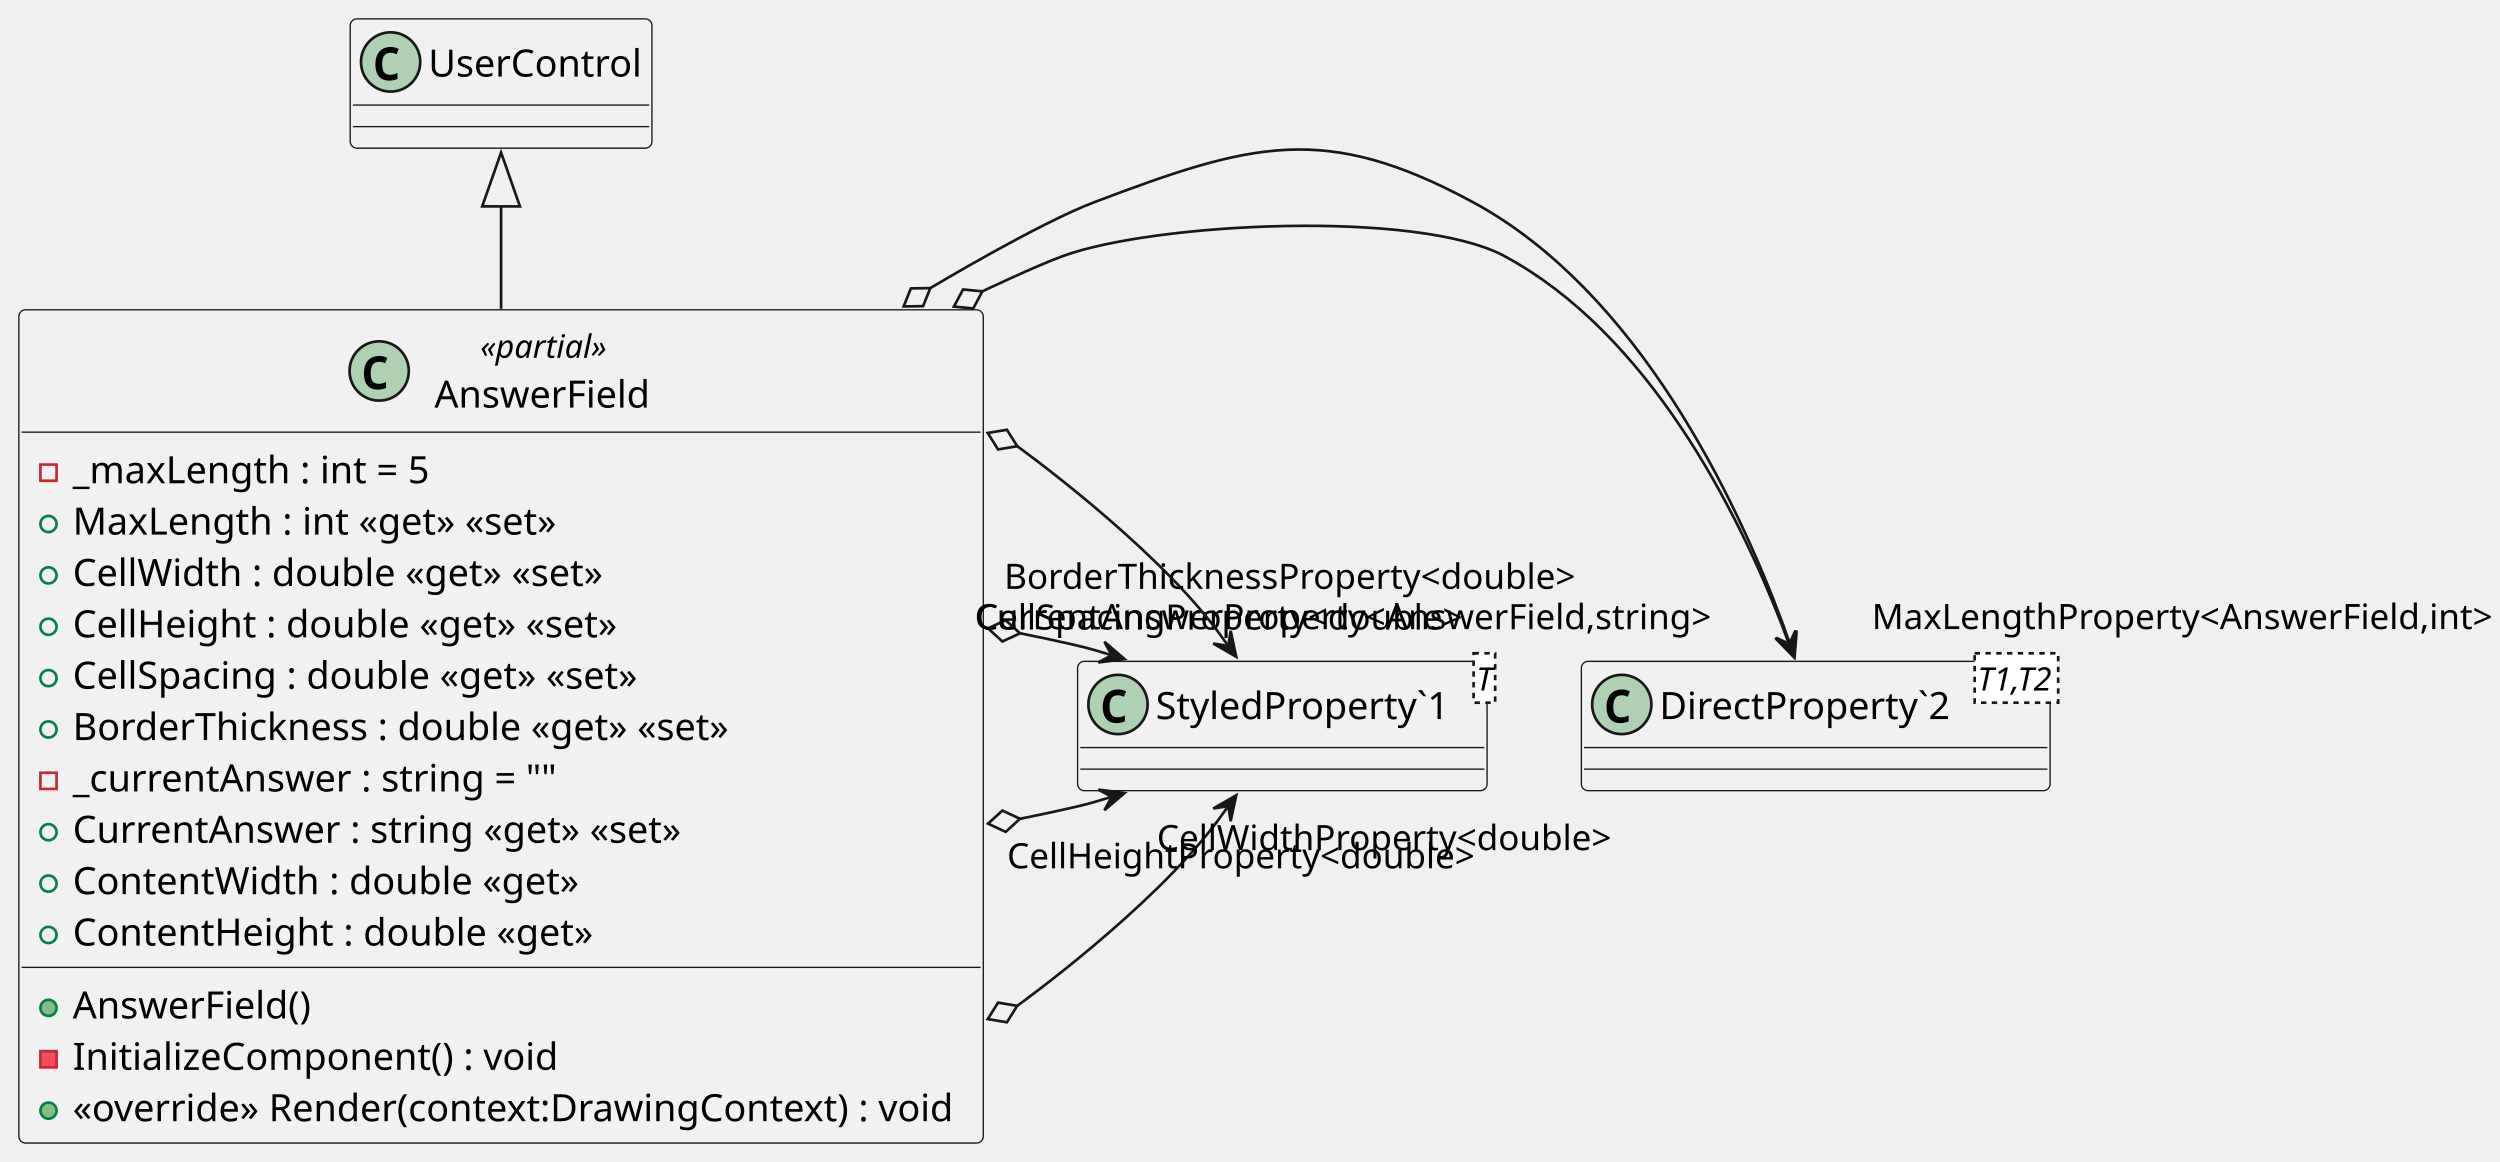
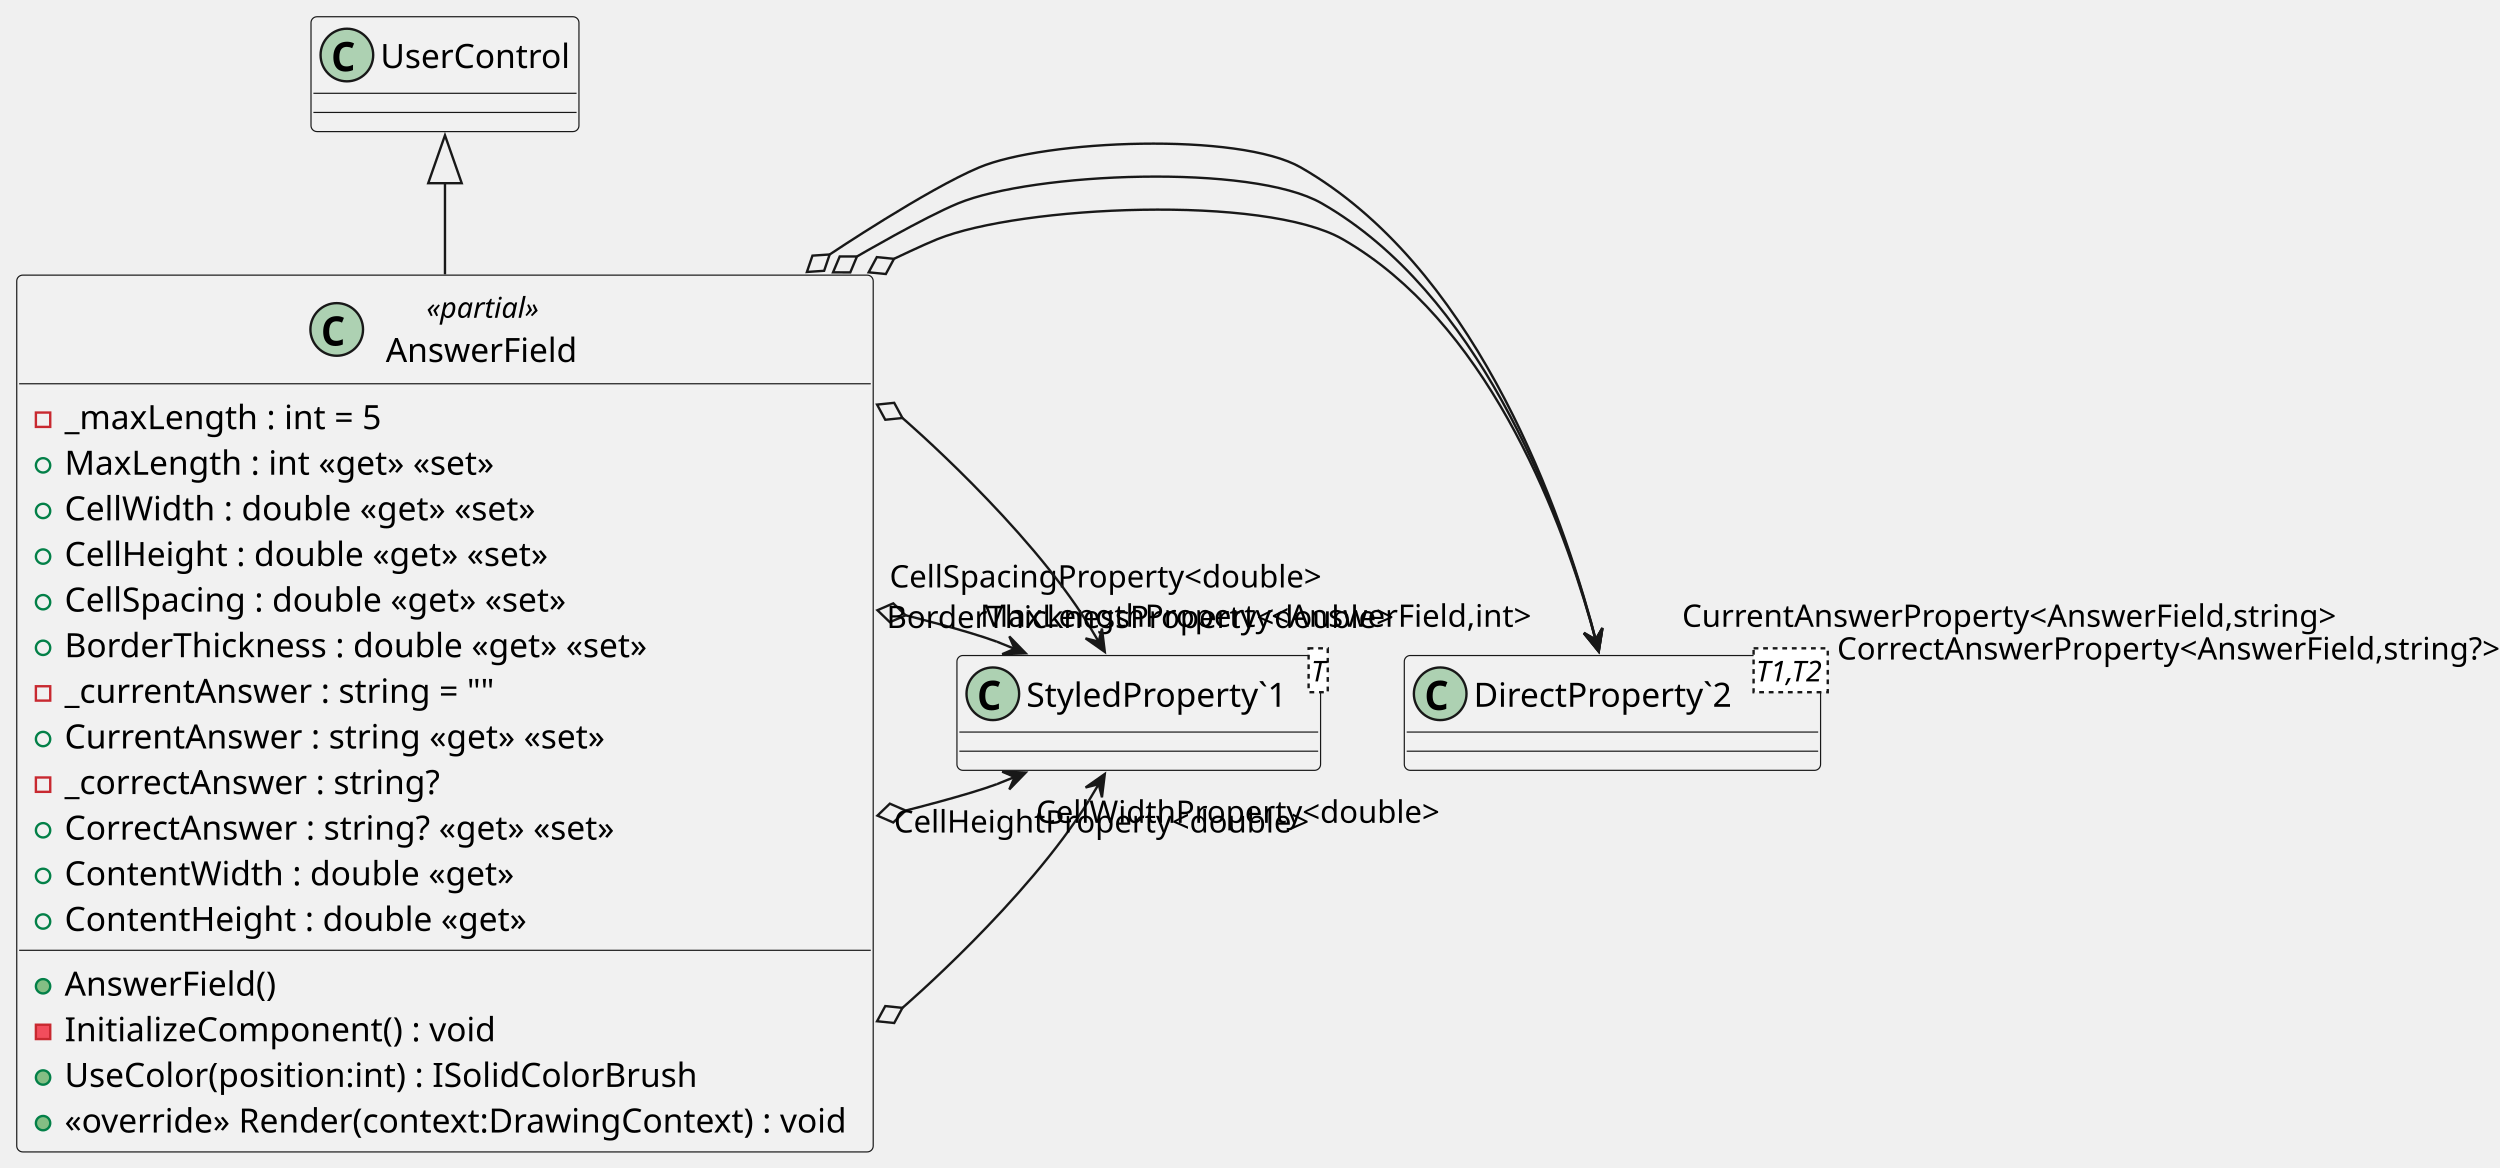
- <svg xmlns="http://www.w3.org/2000/svg" contentStyleType="text/css" height="431px" preserveAspectRatio="none" style="width:928px;height:431px;background:#FFFFFF;" version="1.1" viewBox="0 0 928 431" width="928px" zoomAndPan="magnify">
+ <svg xmlns="http://www.w3.org/2000/svg" contentStyleType="text/css" height="488px" preserveAspectRatio="none" style="width:1045px;height:488px;background:#FFFFFF;" version="1.1" viewBox="0 0 1045 488" width="1045px" zoomAndPan="magnify">
  <defs />
  <g>
    <g id="elem_AnswerField">
-       <rect codeLine="1" fill="#F1F1F1" height="309.295" id="AnswerField" rx="2.5" ry="2.5" style="stroke:#181818;stroke-width:0.5;" width="358" x="7" y="115" />
+       <rect codeLine="1" fill="#F1F1F1" height="366.499" id="AnswerField" rx="2.5" ry="2.5" style="stroke:#181818;stroke-width:0.5;" width="358" x="7" y="115" />
      <ellipse cx="140.75" cy="137.706" fill="#ADD1B2" rx="11" ry="11" style="stroke:#181818;stroke-width:1.0;" />
      <path d="M140.219,144.628 Q138.469,144.628 137.328,143.893 Q136.203,143.143 135.641,141.8 Q135.094,140.44 135.094,138.643 Q135.094,136.612 135.75,135.159 Q136.406,133.706 137.688,132.925 Q138.969,132.143 140.844,132.143 Q141.734,132.143 142.406,132.331 Q143.078,132.503 143.766,132.847 L142.953,134.862 Q142.328,134.55 141.781,134.425 Q141.25,134.3 140.766,134.3 Q139.594,134.3 138.891,134.831 Q138.188,135.362 137.891,136.315 Q137.594,137.268 137.594,138.534 Q137.594,140.55 138.312,141.518 Q139.031,142.472 140.625,142.472 Q141.219,142.472 141.844,142.315 Q142.469,142.159 143.297,141.784 L143.297,144.003 Q142.562,144.315 141.766,144.472 Q140.984,144.628 140.219,144.628 Z " fill="#000000" />
      <text fill="#000000" font-family="sans-serif" font-size="12" font-style="italic" lengthAdjust="spacing" textLength="48" x="178.25" y="132.828">«partial»</text>
      <text fill="#000000" font-family="sans-serif" font-size="14" lengthAdjust="spacing" textLength="82" x="161.25" y="151.31">AnswerField</text>
      <line style="stroke:#181818;stroke-width:0.5;" x1="8" x2="364" y1="160.412" y2="160.412" />
      <rect fill="none" height="6" style="stroke:#C82930;stroke-width:1.0;" width="6" x="15" y="172.446" />
      <text fill="#000000" font-family="sans-serif" font-size="14" lengthAdjust="spacing" textLength="135" x="27" y="179.378">_maxLength : int = 5</text>
      <ellipse cx="18" cy="194.514" fill="none" rx="3" ry="3" style="stroke:#038048;stroke-width:1.0;" />
      <text fill="#000000" font-family="sans-serif" font-size="14" lengthAdjust="spacing" textLength="183" x="27" y="198.446">MaxLength : int «get» «set»</text>
      <ellipse cx="18" cy="213.582" fill="none" rx="3" ry="3" style="stroke:#038048;stroke-width:1.0;" />
      <text fill="#000000" font-family="sans-serif" font-size="14" lengthAdjust="spacing" textLength="202" x="27" y="217.514">CellWidth : double «get» «set»</text>
      <ellipse cx="18" cy="232.65" fill="none" rx="3" ry="3" style="stroke:#038048;stroke-width:1.0;" />
      <text fill="#000000" font-family="sans-serif" font-size="14" lengthAdjust="spacing" textLength="207" x="27" y="236.582">CellHeight : double «get» «set»</text>
      <ellipse cx="18" cy="251.718" fill="none" rx="3" ry="3" style="stroke:#038048;stroke-width:1.0;" />
      <text fill="#000000" font-family="sans-serif" font-size="14" lengthAdjust="spacing" textLength="216" x="27" y="255.65">CellSpacing : double «get» «set»</text>
      <ellipse cx="18" cy="270.786" fill="none" rx="3" ry="3" style="stroke:#038048;stroke-width:1.0;" />
      <text fill="#000000" font-family="sans-serif" font-size="14" lengthAdjust="spacing" textLength="249" x="27" y="274.718">BorderThickness : double «get» «set»</text>
      <rect fill="none" height="6" style="stroke:#C82930;stroke-width:1.0;" width="6" x="15" y="286.853" />
      <text fill="#000000" font-family="sans-serif" font-size="14" lengthAdjust="spacing" textLength="186" x="27" y="293.786">_currentAnswer : string = ""</text>
      <ellipse cx="18" cy="308.921" fill="none" rx="3" ry="3" style="stroke:#038048;stroke-width:1.0;" />
      <text fill="#000000" font-family="sans-serif" font-size="14" lengthAdjust="spacing" textLength="232" x="27" y="312.853">CurrentAnswer : string «get» «set»</text>
-       <ellipse cx="18" cy="327.989" fill="none" rx="3" ry="3" style="stroke:#038048;stroke-width:1.0;" />
-       <text fill="#000000" font-family="sans-serif" font-size="14" lengthAdjust="spacing" textLength="192" x="27" y="331.921">ContentWidth : double «get»</text>
+       <rect fill="none" height="6" style="stroke:#C82930;stroke-width:1.0;" width="6" x="15" y="324.989" />
+       <text fill="#000000" font-family="sans-serif" font-size="14" lengthAdjust="spacing" textLength="161" x="27" y="331.921">_correctAnswer : string?</text>
      <ellipse cx="18" cy="347.057" fill="none" rx="3" ry="3" style="stroke:#038048;stroke-width:1.0;" />
-       <text fill="#000000" font-family="sans-serif" font-size="14" lengthAdjust="spacing" textLength="197" x="27" y="350.989">ContentHeight : double «get»</text>
-       <line style="stroke:#181818;stroke-width:0.5;" x1="8" x2="364" y1="359.091" y2="359.091" />
-       <ellipse cx="18" cy="374.125" fill="#84BE84" rx="3" ry="3" style="stroke:#038048;stroke-width:1.0;" />
-       <text fill="#000000" font-family="sans-serif" font-size="14" lengthAdjust="spacing" textLength="90" x="27" y="378.057">AnswerField()</text>
-       <rect fill="#F24D5C" height="6" style="stroke:#C82930;stroke-width:1.0;" width="6" x="15" y="390.193" />
-       <text fill="#000000" font-family="sans-serif" font-size="14" lengthAdjust="spacing" textLength="184" x="27" y="397.125">InitializeComponent() : void</text>
+       <text fill="#000000" font-family="sans-serif" font-size="14" lengthAdjust="spacing" textLength="235" x="27" y="350.989">CorrectAnswer : string? «get» «set»</text>
+       <ellipse cx="18" cy="366.125" fill="none" rx="3" ry="3" style="stroke:#038048;stroke-width:1.0;" />
+       <text fill="#000000" font-family="sans-serif" font-size="14" lengthAdjust="spacing" textLength="192" x="27" y="370.057">ContentWidth : double «get»</text>
+       <ellipse cx="18" cy="385.193" fill="none" rx="3" ry="3" style="stroke:#038048;stroke-width:1.0;" />
+       <text fill="#000000" font-family="sans-serif" font-size="14" lengthAdjust="spacing" textLength="197" x="27" y="389.125">ContentHeight : double «get»</text>
+       <line style="stroke:#181818;stroke-width:0.5;" x1="8" x2="364" y1="397.227" y2="397.227" />
      <ellipse cx="18" cy="412.261" fill="#84BE84" rx="3" ry="3" style="stroke:#038048;stroke-width:1.0;" />
-       <text fill="#000000" font-family="sans-serif" font-size="14" lengthAdjust="spacing" textLength="332" x="27" y="416.193">«override» Render(context:DrawingContext) : void</text>
+       <text fill="#000000" font-family="sans-serif" font-size="14" lengthAdjust="spacing" textLength="90" x="27" y="416.193">AnswerField()</text>
+       <rect fill="#F24D5C" height="6" style="stroke:#C82930;stroke-width:1.0;" width="6" x="15" y="428.329" />
+       <text fill="#000000" font-family="sans-serif" font-size="14" lengthAdjust="spacing" textLength="184" x="27" y="435.261">InitializeComponent() : void</text>
+       <ellipse cx="18" cy="450.397" fill="#84BE84" rx="3" ry="3" style="stroke:#038048;stroke-width:1.0;" />
+       <text fill="#000000" font-family="sans-serif" font-size="14" lengthAdjust="spacing" textLength="269" x="27" y="454.329">UseColor(position:int) : ISolidColorBrush</text>
+       <ellipse cx="18" cy="469.465" fill="#84BE84" rx="3" ry="3" style="stroke:#038048;stroke-width:1.0;" />
+       <text fill="#000000" font-family="sans-serif" font-size="14" lengthAdjust="spacing" textLength="332" x="27" y="473.397">«override» Render(context:DrawingContext) : void</text>
    </g>
    <g id="elem_DirectProperty`2">
-       <rect codeLine="16" fill="#F1F1F1" height="48" id="DirectProperty`2" rx="2.5" ry="2.5" style="stroke:#181818;stroke-width:0.5;" width="174" x="587" y="245.5" />
-       <ellipse cx="602" cy="261.5" fill="#ADD1B2" rx="11" ry="11" style="stroke:#181818;stroke-width:1.0;" />
-       <path d="M601.469,268.422 Q599.719,268.422 598.578,267.688 Q597.453,266.938 596.891,265.594 Q596.344,264.234 596.344,262.438 Q596.344,260.406 597,258.953 Q597.656,257.5 598.938,256.719 Q600.219,255.938 602.094,255.938 Q602.984,255.938 603.656,256.125 Q604.328,256.297 605.016,256.641 L604.203,258.656 Q603.578,258.344 603.031,258.219 Q602.5,258.094 602.016,258.094 Q600.844,258.094 600.141,258.625 Q599.438,259.156 599.141,260.109 Q598.844,261.062 598.844,262.328 Q598.844,264.344 599.562,265.312 Q600.281,266.266 601.875,266.266 Q602.469,266.266 603.094,266.109 Q603.719,265.953 604.547,265.578 L604.547,267.797 Q603.812,268.109 603.016,268.266 Q602.234,268.422 601.469,268.422 Z " fill="#000000" />
-       <text fill="#000000" font-family="sans-serif" font-size="14" lengthAdjust="spacing" textLength="109" x="616" y="266.932">DirectProperty`2</text>
-       <rect fill="#FFFFFF" height="18.344" style="stroke:#181818;stroke-width:1.0;stroke-dasharray:2.0,2.0;" width="31" x="733" y="242.5" />
-       <text fill="#000000" font-family="sans-serif" font-size="12" font-style="italic" lengthAdjust="spacing" textLength="29" x="734" y="256.328">T1,T2</text>
-       <line style="stroke:#181818;stroke-width:0.5;" x1="588" x2="760" y1="277.5" y2="277.5" />
-       <line style="stroke:#181818;stroke-width:0.5;" x1="588" x2="760" y1="285.5" y2="285.5" />
+       <rect codeLine="19" fill="#F1F1F1" height="48" id="DirectProperty`2" rx="2.5" ry="2.5" style="stroke:#181818;stroke-width:0.5;" width="174" x="587" y="274" />
+       <ellipse cx="602" cy="290" fill="#ADD1B2" rx="11" ry="11" style="stroke:#181818;stroke-width:1.0;" />
+       <path d="M601.469,296.922 Q599.719,296.922 598.578,296.188 Q597.453,295.438 596.891,294.094 Q596.344,292.734 596.344,290.938 Q596.344,288.906 597,287.453 Q597.656,286 598.938,285.219 Q600.219,284.438 602.094,284.438 Q602.984,284.438 603.656,284.625 Q604.328,284.797 605.016,285.141 L604.203,287.156 Q603.578,286.844 603.031,286.719 Q602.5,286.594 602.016,286.594 Q600.844,286.594 600.141,287.125 Q599.438,287.656 599.141,288.609 Q598.844,289.562 598.844,290.828 Q598.844,292.844 599.562,293.812 Q600.281,294.766 601.875,294.766 Q602.469,294.766 603.094,294.609 Q603.719,294.453 604.547,294.078 L604.547,296.297 Q603.812,296.609 603.016,296.766 Q602.234,296.922 601.469,296.922 Z " fill="#000000" />
+       <text fill="#000000" font-family="sans-serif" font-size="14" lengthAdjust="spacing" textLength="109" x="616" y="295.432">DirectProperty`2</text>
+       <rect fill="#FFFFFF" height="18.344" style="stroke:#181818;stroke-width:1.0;stroke-dasharray:2.0,2.0;" width="31" x="733" y="271" />
+       <text fill="#000000" font-family="sans-serif" font-size="12" font-style="italic" lengthAdjust="spacing" textLength="29" x="734" y="284.828">T1,T2</text>
+       <line style="stroke:#181818;stroke-width:0.5;" x1="588" x2="760" y1="306" y2="306" />
+       <line style="stroke:#181818;stroke-width:0.5;" x1="588" x2="760" y1="314" y2="314" />
    </g>
    <g id="elem_StyledProperty`1">
-       <rect codeLine="18" fill="#F1F1F1" height="48" id="StyledProperty`1" rx="2.5" ry="2.5" style="stroke:#181818;stroke-width:0.5;" width="152" x="400" y="245.5" />
-       <ellipse cx="415" cy="261.5" fill="#ADD1B2" rx="11" ry="11" style="stroke:#181818;stroke-width:1.0;" />
-       <path d="M414.469,268.422 Q412.719,268.422 411.578,267.688 Q410.453,266.938 409.891,265.594 Q409.344,264.234 409.344,262.438 Q409.344,260.406 410,258.953 Q410.656,257.5 411.938,256.719 Q413.219,255.938 415.094,255.938 Q415.984,255.938 416.656,256.125 Q417.328,256.297 418.016,256.641 L417.203,258.656 Q416.578,258.344 416.031,258.219 Q415.5,258.094 415.016,258.094 Q413.844,258.094 413.141,258.625 Q412.438,259.156 412.141,260.109 Q411.844,261.062 411.844,262.328 Q411.844,264.344 412.562,265.312 Q413.281,266.266 414.875,266.266 Q415.469,266.266 416.094,266.109 Q416.719,265.953 417.547,265.578 L417.547,267.797 Q416.812,268.109 416.016,268.266 Q415.234,268.422 414.469,268.422 Z " fill="#000000" />
-       <text fill="#000000" font-family="sans-serif" font-size="14" lengthAdjust="spacing" textLength="110" x="429" y="266.932">StyledProperty`1</text>
-       <rect fill="#FFFFFF" height="18.344" style="stroke:#181818;stroke-width:1.0;stroke-dasharray:2.0,2.0;" width="8" x="547" y="242.5" />
-       <text fill="#000000" font-family="sans-serif" font-size="12" font-style="italic" lengthAdjust="spacing" textLength="6" x="548" y="256.328">T</text>
-       <line style="stroke:#181818;stroke-width:0.5;" x1="401" x2="551" y1="277.5" y2="277.5" />
-       <line style="stroke:#181818;stroke-width:0.5;" x1="401" x2="551" y1="285.5" y2="285.5" />
+       <rect codeLine="21" fill="#F1F1F1" height="48" id="StyledProperty`1" rx="2.5" ry="2.5" style="stroke:#181818;stroke-width:0.5;" width="152" x="400" y="274" />
+       <ellipse cx="415" cy="290" fill="#ADD1B2" rx="11" ry="11" style="stroke:#181818;stroke-width:1.0;" />
+       <path d="M414.469,296.922 Q412.719,296.922 411.578,296.188 Q410.453,295.438 409.891,294.094 Q409.344,292.734 409.344,290.938 Q409.344,288.906 410,287.453 Q410.656,286 411.938,285.219 Q413.219,284.438 415.094,284.438 Q415.984,284.438 416.656,284.625 Q417.328,284.797 418.016,285.141 L417.203,287.156 Q416.578,286.844 416.031,286.719 Q415.5,286.594 415.016,286.594 Q413.844,286.594 413.141,287.125 Q412.438,287.656 412.141,288.609 Q411.844,289.562 411.844,290.828 Q411.844,292.844 412.562,293.812 Q413.281,294.766 414.875,294.766 Q415.469,294.766 416.094,294.609 Q416.719,294.453 417.547,294.078 L417.547,296.297 Q416.812,296.609 416.016,296.766 Q415.234,296.922 414.469,296.922 Z " fill="#000000" />
+       <text fill="#000000" font-family="sans-serif" font-size="14" lengthAdjust="spacing" textLength="110" x="429" y="295.432">StyledProperty`1</text>
+       <rect fill="#FFFFFF" height="18.344" style="stroke:#181818;stroke-width:1.0;stroke-dasharray:2.0,2.0;" width="8" x="547" y="271" />
+       <text fill="#000000" font-family="sans-serif" font-size="12" font-style="italic" lengthAdjust="spacing" textLength="6" x="548" y="284.828">T</text>
+       <line style="stroke:#181818;stroke-width:0.5;" x1="401" x2="551" y1="306" y2="306" />
+       <line style="stroke:#181818;stroke-width:0.5;" x1="401" x2="551" y1="314" y2="314" />
    </g>
    <g id="elem_UserControl">
      <rect fill="#F1F1F1" height="48" id="UserControl" rx="2.5" ry="2.5" style="stroke:#181818;stroke-width:0.5;" width="112" x="130" y="7" />
      <ellipse cx="145" cy="23" fill="#ADD1B2" rx="11" ry="11" style="stroke:#181818;stroke-width:1.0;" />
      <path d="M144.469,29.922 Q142.719,29.922 141.578,29.188 Q140.453,28.438 139.891,27.094 Q139.344,25.734 139.344,23.938 Q139.344,21.906 140,20.453 Q140.656,19 141.938,18.219 Q143.219,17.438 145.094,17.438 Q145.984,17.438 146.656,17.625 Q147.328,17.797 148.016,18.141 L147.203,20.156 Q146.578,19.844 146.031,19.719 Q145.5,19.594 145.016,19.594 Q143.844,19.594 143.141,20.125 Q142.438,20.656 142.141,21.609 Q141.844,22.562 141.844,23.828 Q141.844,25.844 142.562,26.812 Q143.281,27.766 144.875,27.766 Q145.469,27.766 146.094,27.609 Q146.719,27.453 147.547,27.078 L147.547,29.297 Q146.812,29.609 146.016,29.766 Q145.234,29.922 144.469,29.922 Z " fill="#000000" />
      <text fill="#000000" font-family="sans-serif" font-size="14" lengthAdjust="spacing" textLength="80" x="159" y="28.432">UserControl</text>
      <line style="stroke:#181818;stroke-width:0.5;" x1="131" x2="241" y1="39" y2="39" />
      <line style="stroke:#181818;stroke-width:0.5;" x1="131" x2="241" y1="47" y2="47" />
    </g>
    <g id="link_UserControl_AnswerField">
-       <path codeLine="20" d="M186,76.26 C186,87.77 186,100.84 186,114.63 " fill="none" id="UserControl-backto-AnswerField" style="stroke:#181818;stroke-width:1.0;" />
-       <polygon fill="none" points="179,76.62,186,56.62,193,76.62,179,76.62" style="stroke:#181818;stroke-width:1.0;" />
+       <path codeLine="23" d="M186,76.55 C186,87.92 186,100.88 186,114.67 " fill="none" id="UserControl-backto-AnswerField" style="stroke:#181818;stroke-width:1.0;" />
+       <polygon fill="none" points="179,76.57,186,56.57,193,76.57,179,76.57" style="stroke:#181818;stroke-width:1.0;" />
    </g>
    <g id="link_AnswerField_DirectProperty`2">
-       <path codeLine="21" d="M364.666,108.14 C364.666,108.14 384.71,98.61 394.67,95 C428.85,82.59 526.29,77.8 558.33,95 C612.02,123.82 644.99,189.73 661.36,231.79 " fill="none" id="AnswerField-DirectProperty`2" style="stroke:#181818;stroke-width:1.0;" />
-       <polygon fill="none" points="354.09,113.81,361.268,114.5,364.666,108.14,357.488,107.45,354.09,113.81" style="stroke:#181818;stroke-width:1.0;" />
-       <polygon fill="#181818" points="665.85,243.89,666.474,234.061,664.113,239.201,658.973,236.84,665.85,243.89" style="stroke:#181818;stroke-width:1.0;" />
-       <line style="stroke:#181818;stroke-width:1.0;" x1="664.113" x2="661.325" y1="239.201" y2="231.7" />
-       <text fill="#000000" font-family="sans-serif" font-size="13" lengthAdjust="spacing" textLength="227" x="694.823" y="233.516">MaxLengthProperty&lt;AnswerField,int&gt;</text>
+       <path codeLine="24" d="M373.69,108.186 C373.69,108.186 385.84,102.38 391.75,100 C426.69,85.92 528.59,81.24 561.25,100 C620.65,134.12 651.28,212.68 664.88,259.95 " fill="none" id="AnswerField-DirectProperty`2" style="stroke:#181818;stroke-width:1.0;" />
+       <polygon fill="none" points="363.1,113.83,370.276,114.538,373.69,108.186,366.513,107.478,363.1,113.83" style="stroke:#181818;stroke-width:1.0;" />
+       <polygon fill="#181818" points="668.25,272.35,669.749,262.616,666.938,267.525,662.029,264.715,668.25,272.35" style="stroke:#181818;stroke-width:1.0;" />
+       <line style="stroke:#181818;stroke-width:1.0;" x1="666.938" x2="664.845" y1="267.525" y2="259.805" />
+       <text fill="#000000" font-family="sans-serif" font-size="13" lengthAdjust="spacing" textLength="227" x="409.696" y="262.016">MaxLengthProperty&lt;AnswerField,int&gt;</text>
    </g>
    <g id="link_AnswerField_DirectProperty`2">
-       <path codeLine="26" d="M345.326,106.948 C345.326,106.948 385.39,82.92 406.33,75 C464.67,52.94 491.8,45.34 546.67,75 C607.99,108.15 644.53,185.11 661.81,231.67 " fill="none" id="AnswerField-DirectProperty`2-1" style="stroke:#181818;stroke-width:1.0;" />
-       <polygon fill="none" points="335.44,113.75,342.65,113.644,345.326,106.948,338.116,107.054,335.44,113.75" style="stroke:#181818;stroke-width:1.0;" />
-       <polygon fill="#181818" points="666.15,243.91,666.915,234.091,664.48,239.197,659.374,236.763,666.15,243.91" style="stroke:#181818;stroke-width:1.0;" />
-       <line style="stroke:#181818;stroke-width:1.0;" x1="664.48" x2="661.81" y1="239.197" y2="231.66" />
-       <text fill="#000000" font-family="sans-serif" font-size="13" lengthAdjust="spacing" textLength="267" x="361.809" y="233.554">CurrentAnswerProperty&lt;AnswerField,string&gt;</text>
+       <path codeLine="29" d="M358.213,107.211 C358.213,107.211 386.2,90.89 400.5,85 C431.73,72.13 523.21,68.18 552.5,85 C617.68,122.44 650.75,209.56 664.99,260.02 " fill="none" id="AnswerField-DirectProperty`2-1" style="stroke:#181818;stroke-width:1.0;" />
+       <polygon fill="none" points="348.21,113.84,355.421,113.86,358.213,107.211,351.002,107.191,348.21,113.84" style="stroke:#181818;stroke-width:1.0;" />
+       <polygon fill="#181818" points="668.28,272.35,669.822,262.623,666.99,267.519,662.093,264.687,668.28,272.35" style="stroke:#181818;stroke-width:1.0;" />
+       <line style="stroke:#181818;stroke-width:1.0;" x1="666.99" x2="664.93" y1="267.519" y2="259.785" />
+       <text fill="#000000" font-family="sans-serif" font-size="13" lengthAdjust="spacing" textLength="267" x="703.116" y="262.016">CurrentAnswerProperty&lt;AnswerField,string&gt;</text>
+     </g>
+     <g id="link_AnswerField_DirectProperty`2">
+       <path codeLine="30" d="M346.805,106.369 C346.805,106.369 387.48,79.15 409.25,70 C436.8,58.42 517.83,55.11 543.75,70 C614.57,110.68 650.06,206.09 664.98,259.7 " fill="none" id="AnswerField-DirectProperty`2-2" style="stroke:#181818;stroke-width:1.0;" />
+       <polygon fill="none" points="337.29,113.68,344.485,113.196,346.805,106.369,339.611,106.853,337.29,113.68" style="stroke:#181818;stroke-width:1.0;" />
+       <polygon fill="#181818" points="668.27,272.17,669.841,262.447,666.994,267.336,662.106,264.489,668.27,272.17" style="stroke:#181818;stroke-width:1.0;" />
+       <line style="stroke:#181818;stroke-width:1.0;" x1="666.994" x2="664.955" y1="267.336" y2="259.6" />
+       <text fill="#000000" font-family="sans-serif" font-size="13" lengthAdjust="spacing" textLength="271" x="767.907" y="275.695">CorrectAnswerProperty&lt;AnswerField,string?&gt;</text>
    </g>
    <g id="link_AnswerField_StyledProperty`1">
-       <path codeLine="22" d="M377.596,373.361 C377.596,373.361 427.06,337.81 451.49,305.36 " fill="none" id="AnswerField-StyledProperty`1" style="stroke:#181818;stroke-width:1.0;" />
-       <polygon fill="none" points="366.65,378.28,373.762,379.469,377.596,373.361,370.483,372.172,366.65,378.28" style="stroke:#181818;stroke-width:1.0;" />
-       <polygon fill="#181818" points="458.89,295.2,450.358,300.12,455.947,299.242,456.825,304.83,458.89,295.2" style="stroke:#181818;stroke-width:1.0;" />
-       <line style="stroke:#181818;stroke-width:1.0;" x1="455.947" x2="451.24" y1="299.242" y2="305.71" />
-       <text fill="#000000" font-family="sans-serif" font-size="13" lengthAdjust="spacing" textLength="166" x="429.435" y="315.573">CellWidthProperty&lt;double&gt;</text>
+       <path codeLine="25" d="M377.222,421.277 C377.222,421.277 429.36,376.43 455.14,334.65 " fill="none" id="AnswerField-StyledProperty`1" style="stroke:#181818;stroke-width:1.0;" />
+       <polygon fill="none" points="366.61,426.88,373.783,427.616,377.222,421.277,370.048,420.541,366.61,426.88" style="stroke:#181818;stroke-width:1.0;" />
+       <polygon fill="#181818" points="461.81,323.51,453.753,329.174,459.24,327.799,460.615,333.286,461.81,323.51" style="stroke:#181818;stroke-width:1.0;" />
+       <line style="stroke:#181818;stroke-width:1.0;" x1="459.24" x2="455.135" y1="327.799" y2="334.66" />
+       <text fill="#000000" font-family="sans-serif" font-size="13" lengthAdjust="spacing" textLength="166" x="433.082" y="343.944">CellWidthProperty&lt;double&gt;</text>
    </g>
    <g id="link_AnswerField_StyledProperty`1">
-       <path codeLine="23" d="M378.623,303.932 C378.623,303.932 396.54,300.37 405.06,298.05 " fill="none" id="AnswerField-StyledProperty`1-1" style="stroke:#181818;stroke-width:1.0;" />
-       <polygon fill="none" points="366.76,305.74,373.294,308.79,378.623,303.932,372.089,300.882,366.76,305.74" style="stroke:#181818;stroke-width:1.0;" />
-       <polygon fill="#181818" points="417.45,294.36,407.684,293.088,412.657,295.784,409.961,300.757,417.45,294.36" style="stroke:#181818;stroke-width:1.0;" />
-       <line style="stroke:#181818;stroke-width:1.0;" x1="412.657" x2="404.995" y1="295.784" y2="298.07" />
-       <text fill="#000000" font-family="sans-serif" font-size="13" lengthAdjust="spacing" textLength="171" x="373.841" y="322.324">CellHeightProperty&lt;double&gt;</text>
+       <path codeLine="26" d="M378.57,338.805 C378.57,338.805 404.28,332.4 416.69,327.77 " fill="none" id="AnswerField-StyledProperty`1-1" style="stroke:#181818;stroke-width:1.0;" />
+       <polygon fill="none" points="366.76,340.93,373.373,343.805,378.57,338.805,371.957,335.931,366.76,340.93" style="stroke:#181818;stroke-width:1.0;" />
+       <polygon fill="#181818" points="428.75,322.92,418.908,322.559,424.11,324.782,421.887,329.983,428.75,322.92" style="stroke:#181818;stroke-width:1.0;" />
+       <line style="stroke:#181818;stroke-width:1.0;" x1="424.11" x2="416.685" y1="324.782" y2="327.775" />
+       <text fill="#000000" font-family="sans-serif" font-size="13" lengthAdjust="spacing" textLength="171" x="373.649" y="348">CellHeightProperty&lt;double&gt;</text>
    </g>
    <g id="link_AnswerField_StyledProperty`1">
-       <path codeLine="24" d="M378.623,235.068 C378.623,235.068 396.54,238.63 405.06,240.95 " fill="none" id="AnswerField-StyledProperty`1-2" style="stroke:#181818;stroke-width:1.0;" />
-       <polygon fill="none" points="366.76,233.26,372.089,238.118,378.623,235.068,373.294,230.21,366.76,233.26" style="stroke:#181818;stroke-width:1.0;" />
-       <polygon fill="#181818" points="417.45,244.64,409.961,238.243,412.657,243.216,407.684,245.912,417.45,244.64" style="stroke:#181818;stroke-width:1.0;" />
-       <line style="stroke:#181818;stroke-width:1.0;" x1="412.657" x2="404.995" y1="243.216" y2="240.93" />
-       <text fill="#000000" font-family="sans-serif" font-size="13" lengthAdjust="spacing" textLength="177" x="362.297" y="233.7">CellSpacingProperty&lt;double&gt;</text>
+       <path codeLine="27" d="M378.57,257.195 C378.57,257.195 404.28,263.6 416.69,268.23 " fill="none" id="AnswerField-StyledProperty`1-2" style="stroke:#181818;stroke-width:1.0;" />
+       <polygon fill="none" points="366.76,255.07,371.957,260.069,378.57,257.195,373.373,252.196,366.76,255.07" style="stroke:#181818;stroke-width:1.0;" />
+       <polygon fill="#181818" points="428.75,273.08,421.887,266.017,424.11,271.218,418.908,273.441,428.75,273.08" style="stroke:#181818;stroke-width:1.0;" />
+       <line style="stroke:#181818;stroke-width:1.0;" x1="424.11" x2="416.685" y1="271.218" y2="268.225" />
+       <text fill="#000000" font-family="sans-serif" font-size="13" lengthAdjust="spacing" textLength="177" x="371.833" y="245.56">CellSpacingProperty&lt;double&gt;</text>
    </g>
    <g id="link_AnswerField_StyledProperty`1">
-       <path codeLine="25" d="M377.596,165.639 C377.596,165.639 427.06,201.19 451.49,233.64 " fill="none" id="AnswerField-StyledProperty`1-3" style="stroke:#181818;stroke-width:1.0;" />
-       <polygon fill="none" points="366.65,160.72,370.483,166.828,377.596,165.639,373.762,159.531,366.65,160.72" style="stroke:#181818;stroke-width:1.0;" />
-       <polygon fill="#181818" points="458.89,243.8,456.825,234.17,455.947,239.758,450.358,238.88,458.89,243.8" style="stroke:#181818;stroke-width:1.0;" />
-       <line style="stroke:#181818;stroke-width:1.0;" x1="455.947" x2="451.24" y1="239.758" y2="233.29" />
-       <text fill="#000000" font-family="sans-serif" font-size="13" lengthAdjust="spacing" textLength="208" x="372.748" y="218.582">BorderThicknessProperty&lt;double&gt;</text>
+       <path codeLine="28" d="M377.222,174.722 C377.222,174.722 429.36,219.57 455.14,261.35 " fill="none" id="AnswerField-StyledProperty`1-3" style="stroke:#181818;stroke-width:1.0;" />
+       <polygon fill="none" points="366.61,169.12,370.048,175.459,377.222,174.722,373.783,168.384,366.61,169.12" style="stroke:#181818;stroke-width:1.0;" />
+       <polygon fill="#181818" points="461.81,272.49,460.615,262.714,459.24,268.201,453.753,266.826,461.81,272.49" style="stroke:#181818;stroke-width:1.0;" />
+       <line style="stroke:#181818;stroke-width:1.0;" x1="459.24" x2="455.135" y1="268.201" y2="261.34" />
+       <text fill="#000000" font-family="sans-serif" font-size="13" lengthAdjust="spacing" textLength="208" x="370.606" y="262.498">BorderThicknessProperty&lt;double&gt;</text>
    </g>
  </g>
</svg>
